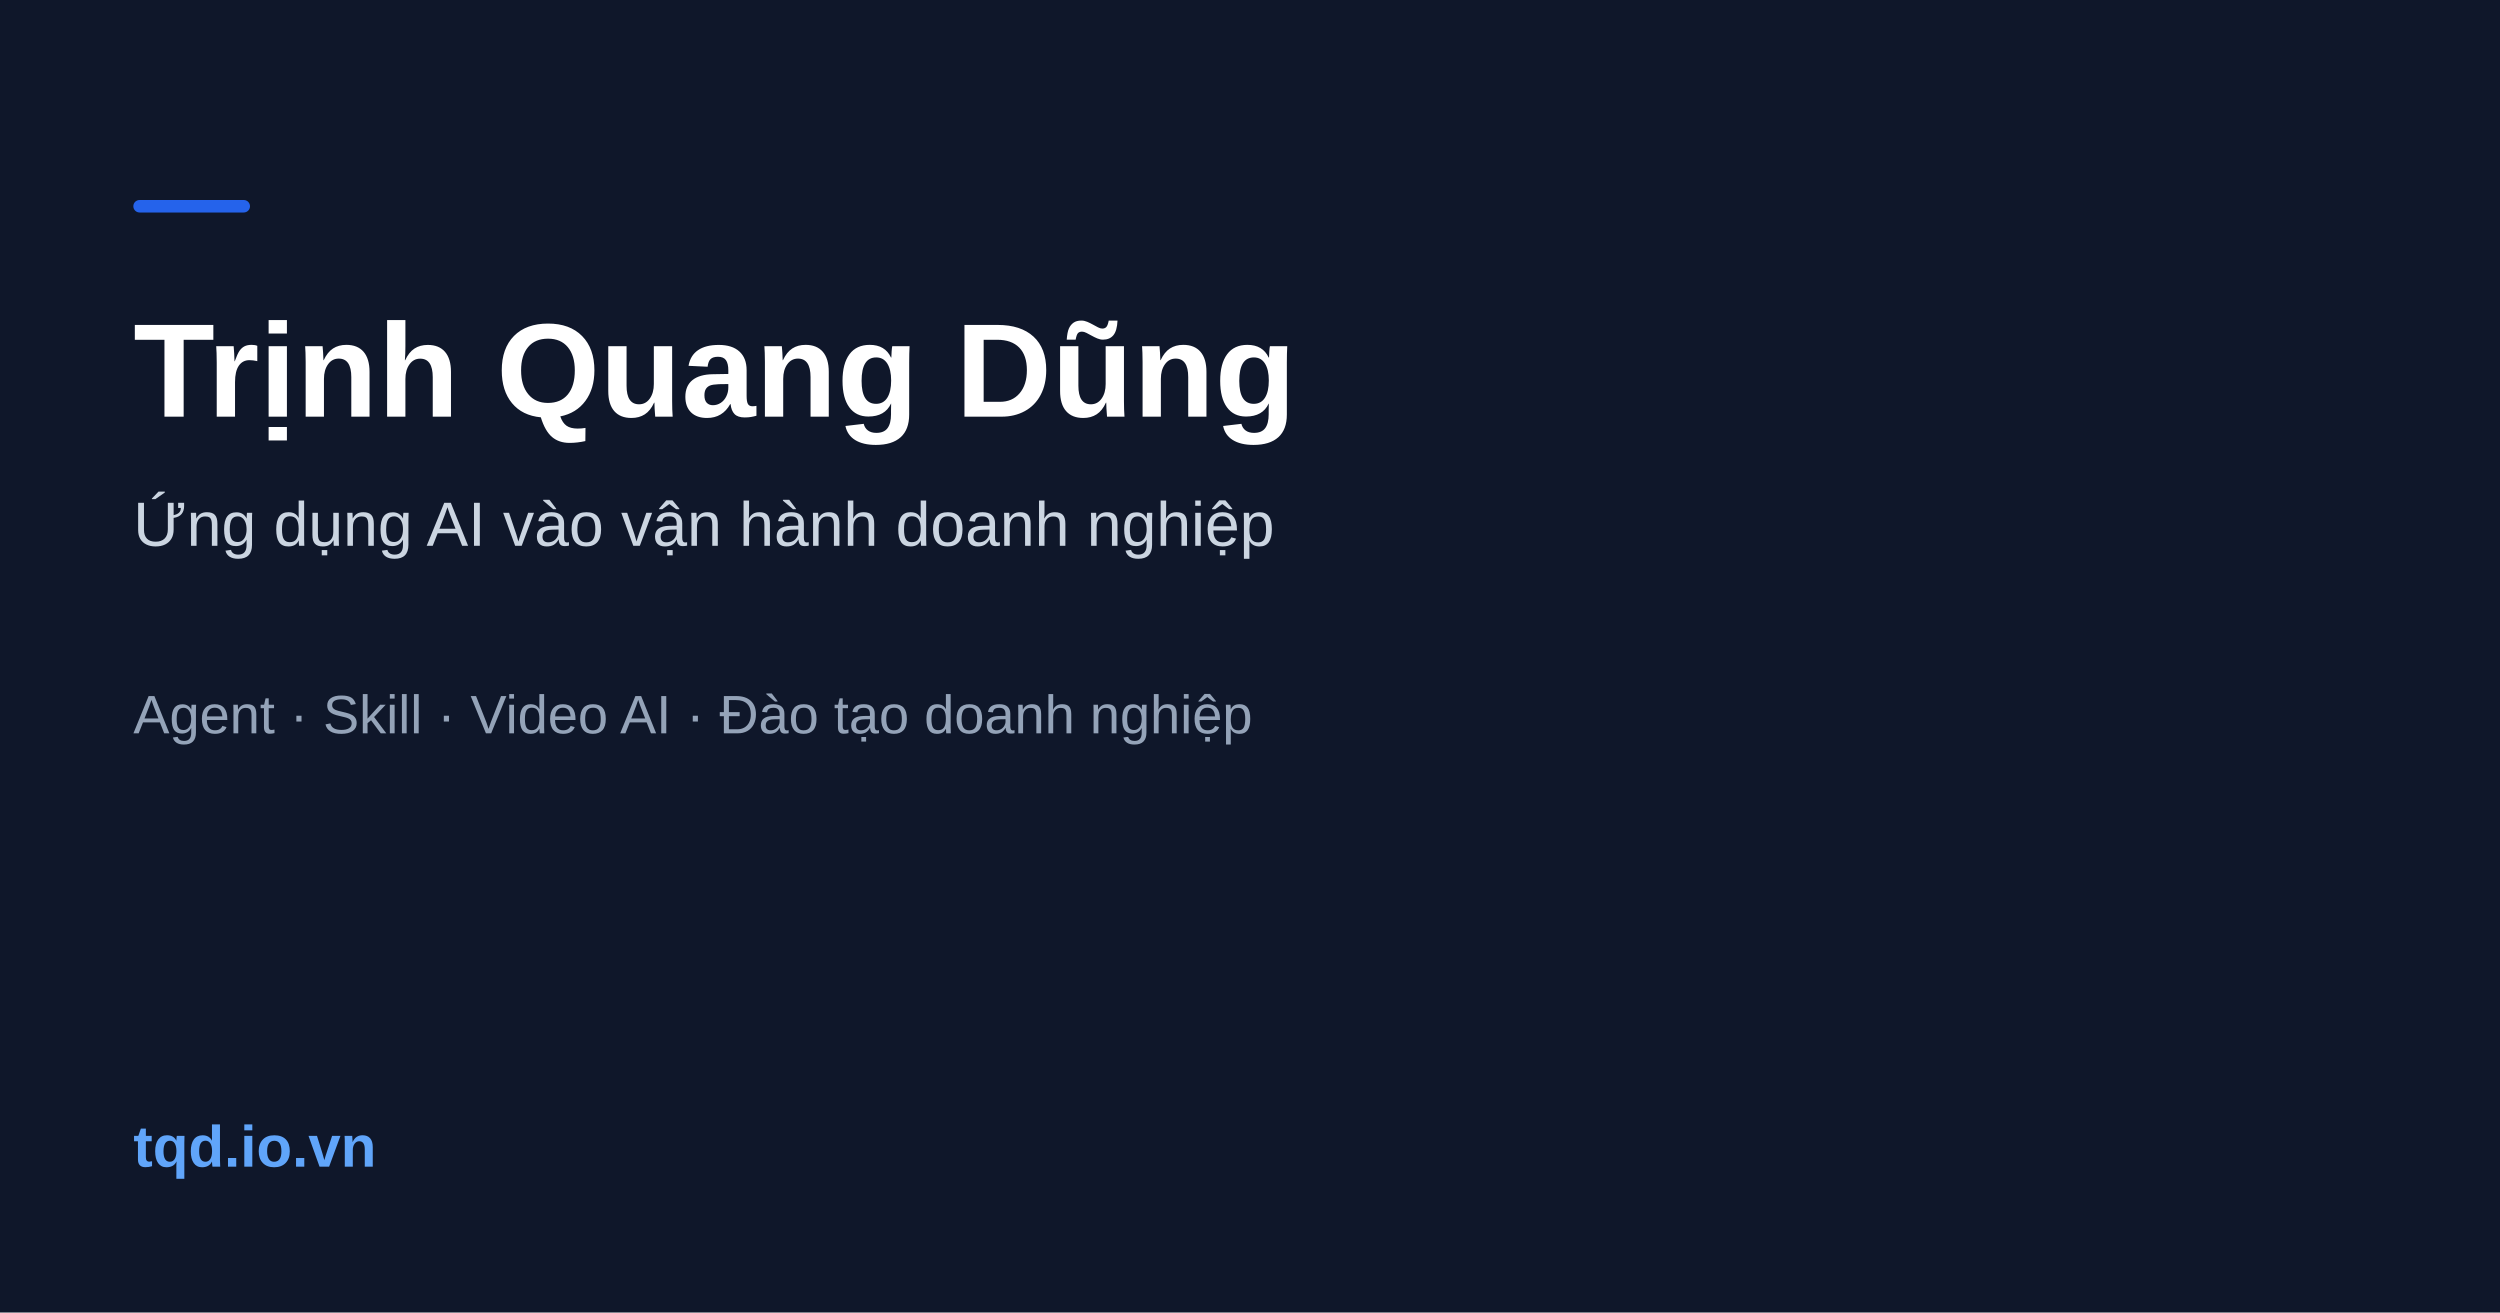
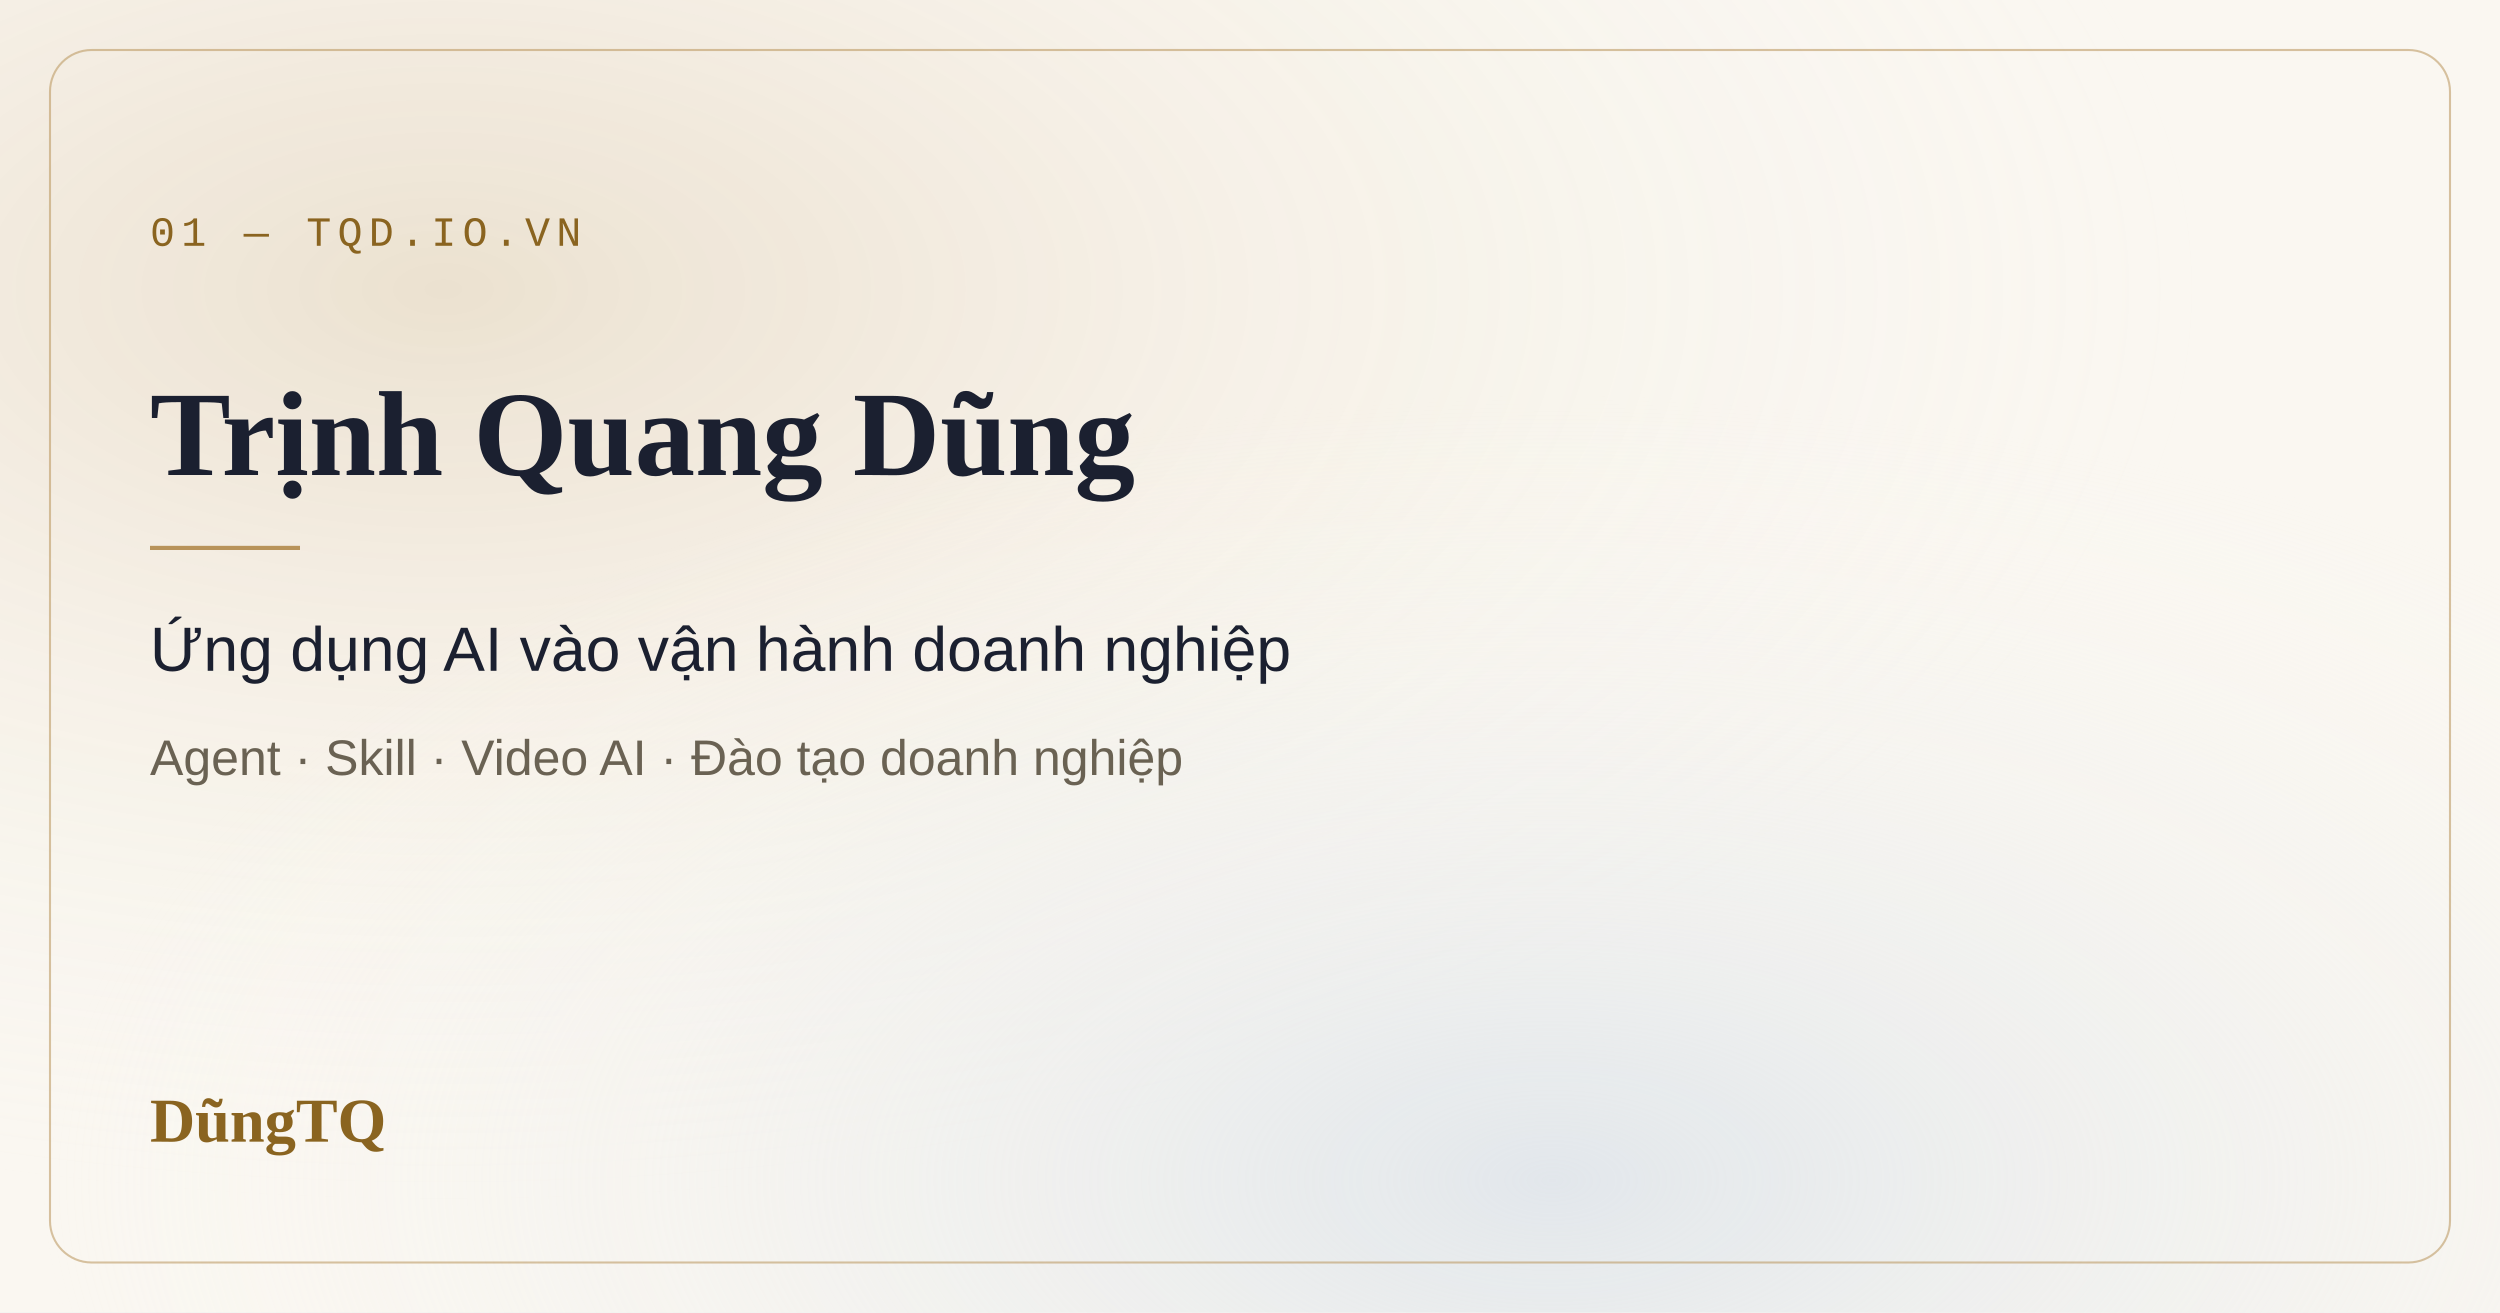
<svg xmlns="http://www.w3.org/2000/svg" width="1200" height="630" viewBox="0 0 1200 630">
-   <rect width="1200" height="630" fill="#0f172a" />
-   <rect x="64" y="96" width="56" height="6" rx="3" fill="#2563eb" />
-   <text x="64" y="200" font-family="Arial, sans-serif" font-size="64" font-weight="700" fill="#ffffff">Trịnh Quang Dũng</text>
-   <text x="64" y="262" font-family="Arial, sans-serif" font-size="30" fill="#cbd5e1">Ứng dụng AI vào vận hành doanh nghiệp</text>
-   <text x="64" y="352" font-family="Arial, sans-serif" font-size="26" fill="#94a3b8">Agent · Skill · Video AI · Đào tạo doanh nghiệp</text>
-   <text x="64" y="560" font-family="Arial, sans-serif" font-size="28" font-weight="700" fill="#60a5fa">tqd.io.vn</text>
+   <defs>
+     <radialGradient id="glow" cx="18%" cy="22%" r="70%">
+       <stop offset="0" stop-color="#b8935a" stop-opacity="0.22" />
+       <stop offset="1" stop-color="#faf7f1" stop-opacity="0" />
+     </radialGradient>
+     <radialGradient id="pearl" cx="62%" cy="90%" r="60%">
+       <stop offset="0" stop-color="#dce3ea" stop-opacity="0.8" />
+       <stop offset="1" stop-color="#faf7f1" stop-opacity="0" />
+     </radialGradient>
+   </defs>
+   <rect width="1200" height="630" fill="#faf7f1" />
+   <rect width="1200" height="630" fill="url(#glow)" />
+   <rect width="1200" height="630" fill="url(#pearl)" />
+   <rect x="24" y="24" width="1152" height="582" rx="20" fill="none" stroke="#b8935a" stroke-opacity="0.55" />
+   <text x="72" y="118" font-family="Consolas, 'Courier New', monospace" font-size="20" letter-spacing="3" fill="#8a6420">01 — TQD.IO.VN</text>
+   <text x="72" y="228" font-family="Georgia, 'Times New Roman', serif" font-size="58" font-weight="700" fill="#1b2030">Trịnh Quang Dũng</text>
+   <rect x="72" y="262" width="72" height="2" fill="#b8935a" />
+   <text x="72" y="322" font-family="Arial, sans-serif" font-size="30" fill="#1b2030">Ứng dụng AI vào vận hành doanh nghiệp</text>
+   <text x="72" y="372" font-family="Arial, sans-serif" font-size="24" fill="#6a6253">Agent · Skill · Video AI · Đào tạo doanh nghiệp</text>
+   <text x="72" y="548" font-family="Georgia, 'Times New Roman', serif" font-size="30" font-weight="700" fill="#8a6420">DũngTQ</text>
</svg>
